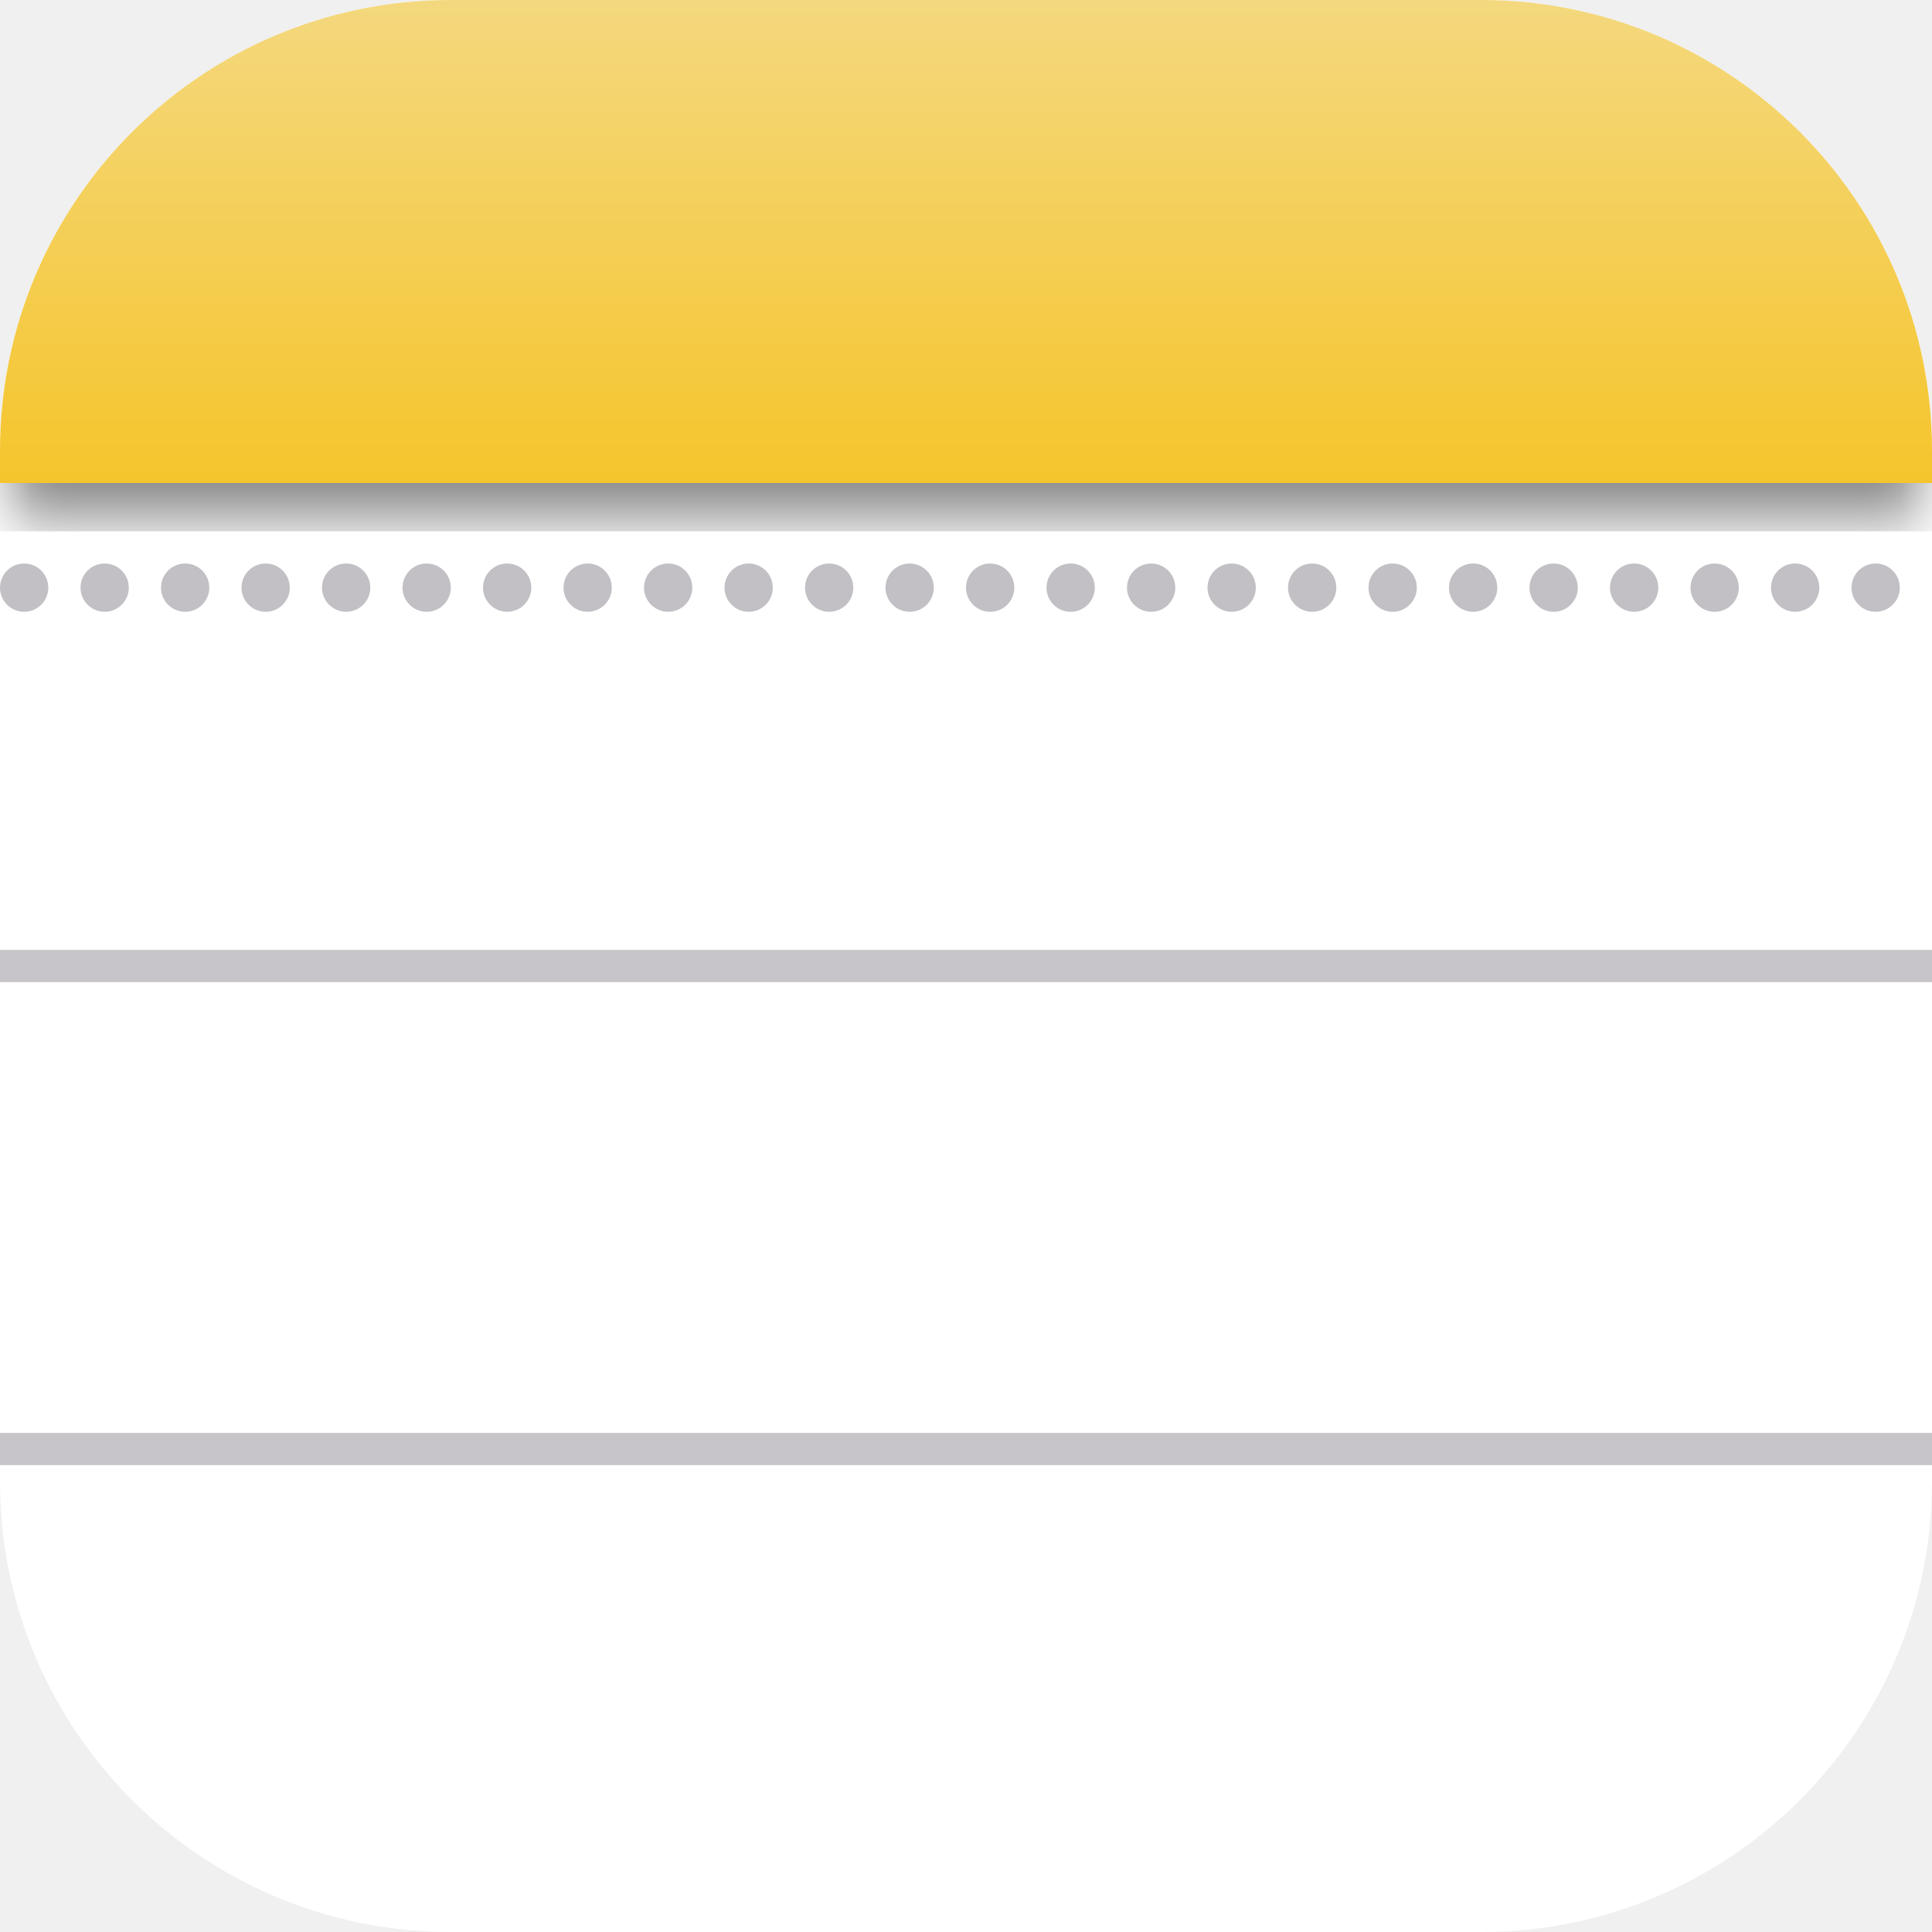
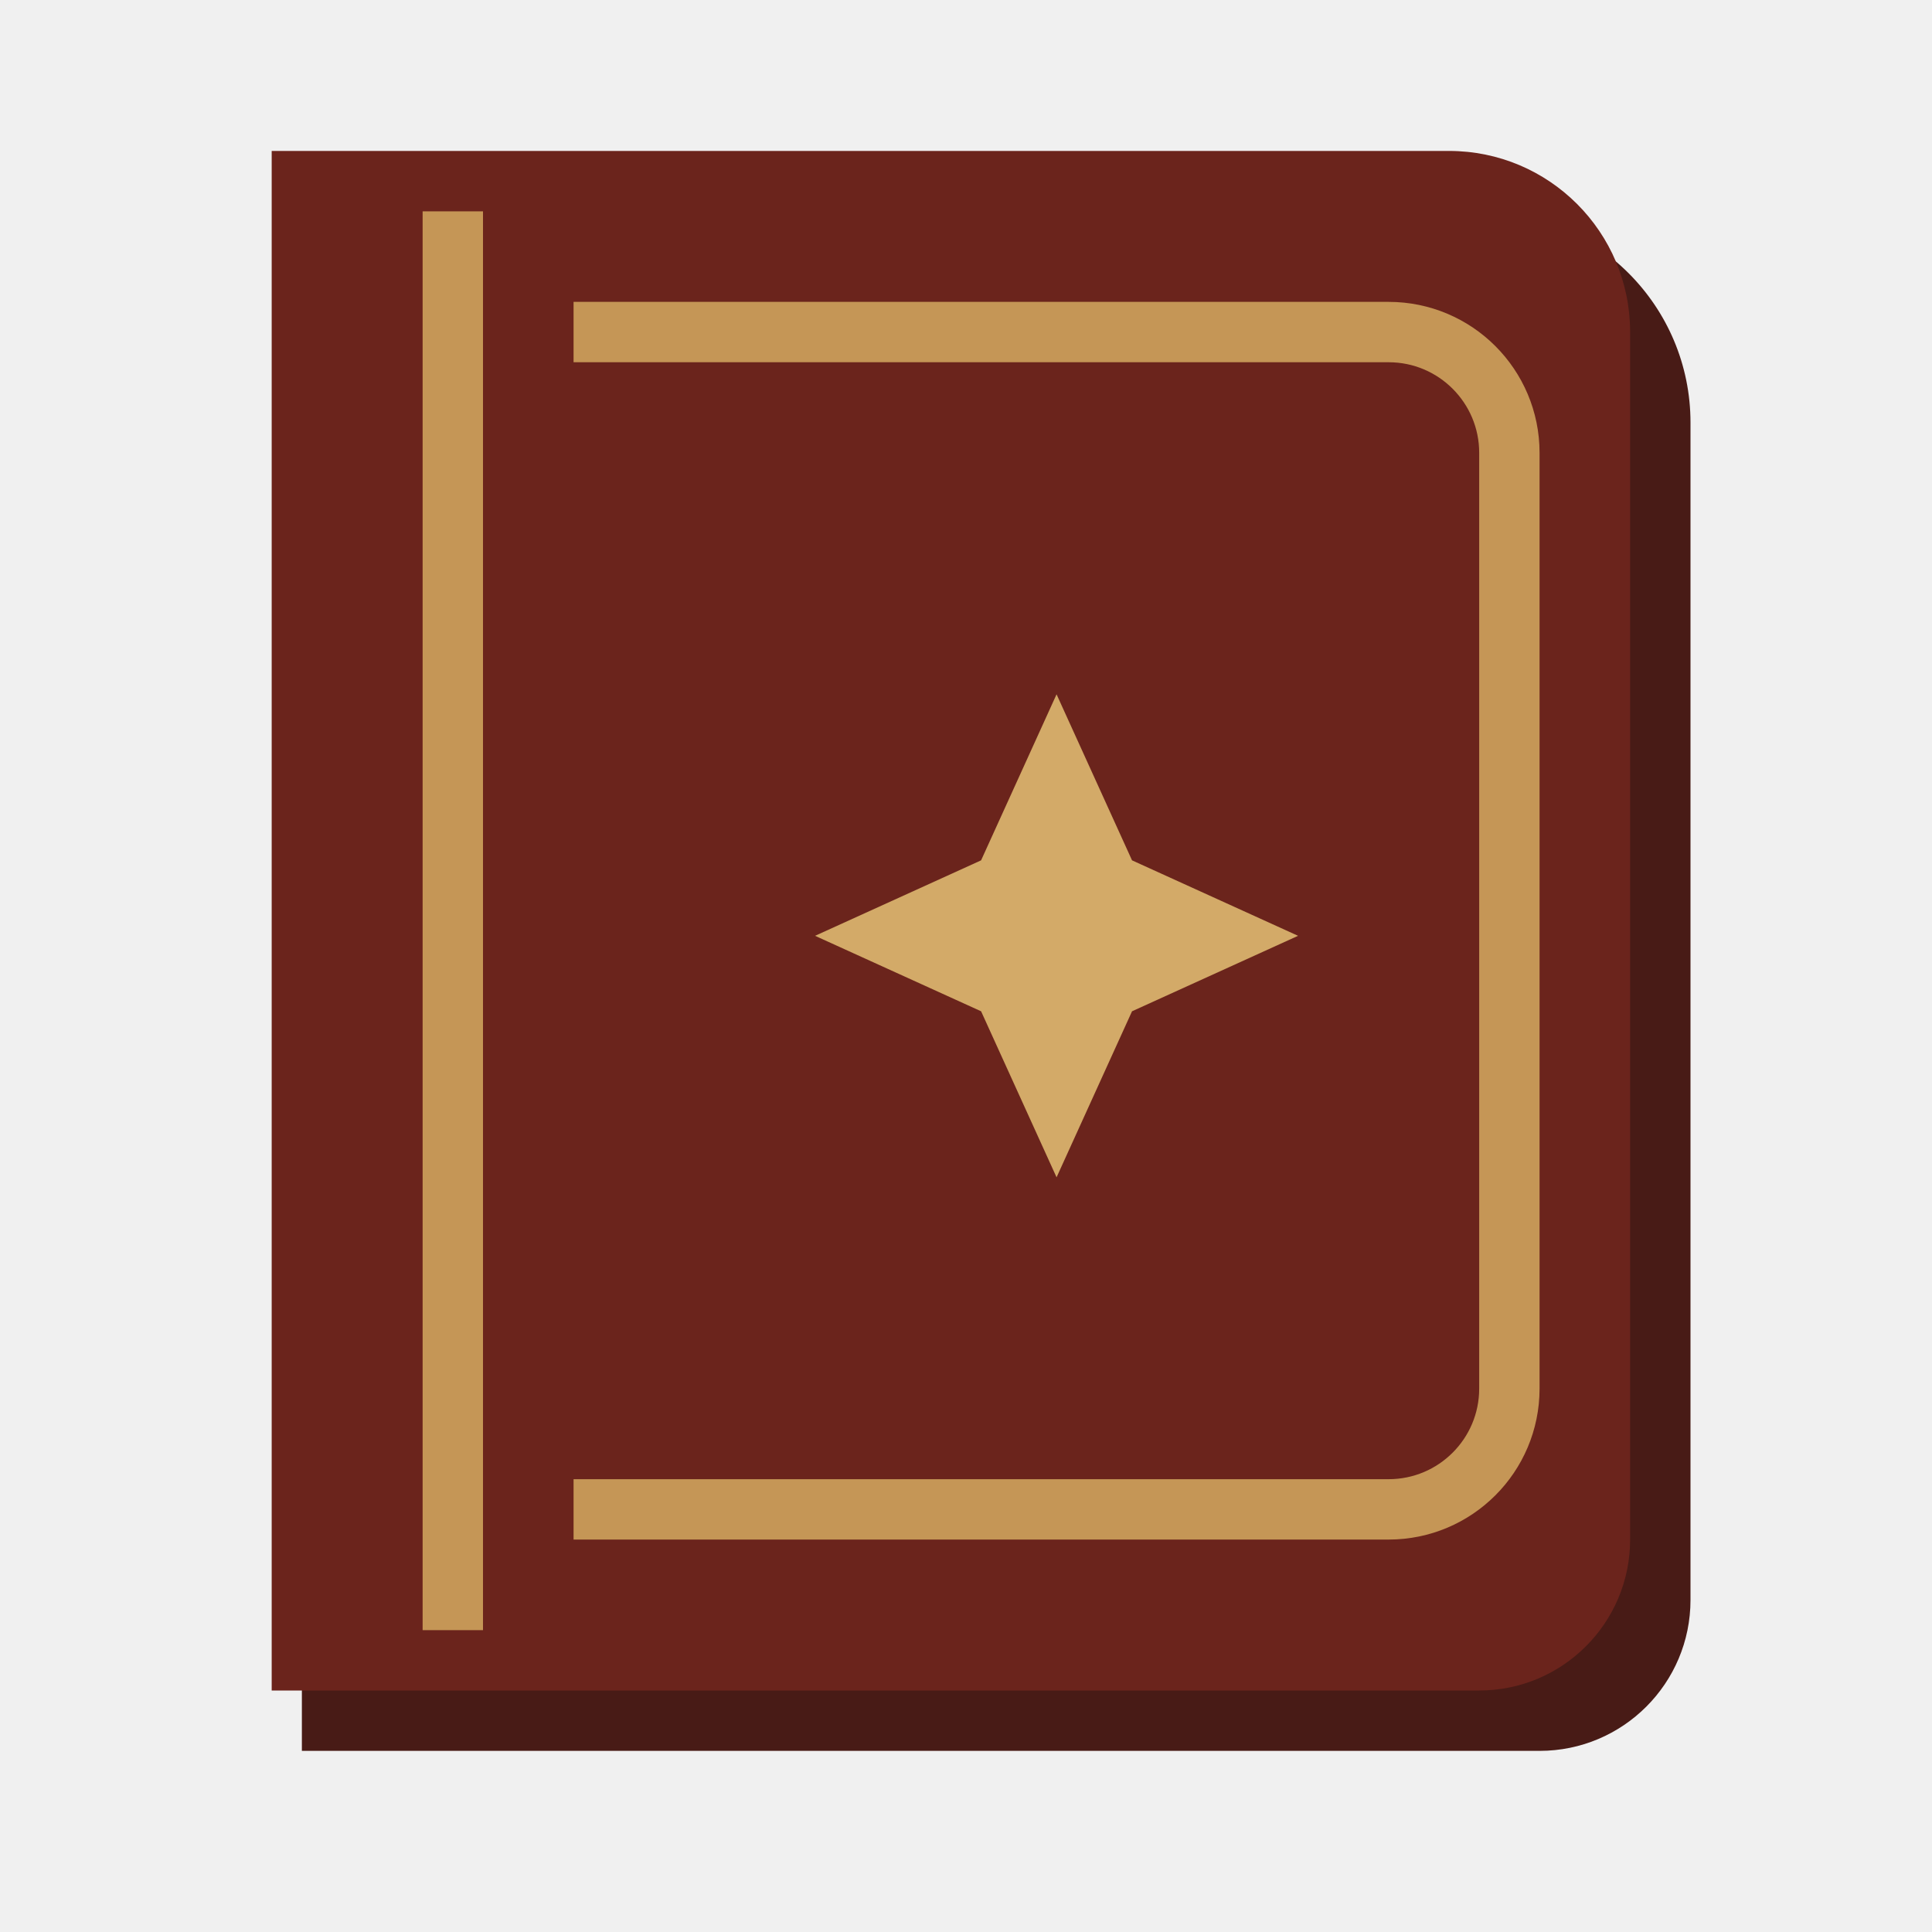
- <svg xmlns="http://www.w3.org/2000/svg" xmlns:xlink="http://www.w3.org/1999/xlink" width="120" height="120" viewBox="0 0 120 120">
-   <defs>
-     <linearGradient id="e" x1="50%" x2="50%" y1="0%" y2="100%">
-       <stop offset="0%" stop-color="#F4D87E" />
-       <stop offset="100%" stop-color="#F5C52C" />
-     </linearGradient>
-     <filter id="c" width="110.2%" height="146.7%" x="-5.1%" y="-16.7%" filterUnits="objectBoundingBox">
-       <feOffset dy="2" in="SourceAlpha" result="shadowOffsetOuter1" />
-       <feGaussianBlur in="shadowOffsetOuter1" result="shadowBlurOuter1" stdDeviation="2" />
-       <feColorMatrix in="shadowBlurOuter1" values="0 0 0 0 0 0 0 0 0 0 0 0 0 0 0 0 0 0 0.5 0" />
-     </filter>
-     <rect id="a" width="120" height="120" x="0" y="0" rx="28" />
-     <path id="d" d="M-9 0h137v30H-9z" />
-   </defs>
-   <g fill="none" fill-rule="evenodd">
-     <mask id="b" fill="#fff">
-       <use xlink:href="#a" />
-     </mask>
-     <use fill="#FFF" xlink:href="#a" />
-     <g mask="url(#b)">
-       <use fill="#000" filter="url(#c)" xlink:href="#d" />
-       <use fill="url(#e)" xlink:href="#d" />
-     </g>
-     <path fill="#C7C5C9" d="M0 59h120v2H0zM0 89h120v2H0z" mask="url(#b)" />
-     <g fill="#C2C0C4" mask="url(#b)">
-       <g transform="translate(0 35)">
-         <circle cx="11.5" cy="1.5" r="1.5" />
-         <circle cx="16.5" cy="1.5" r="1.5" />
-         <circle cx="21.5" cy="1.5" r="1.5" />
-         <circle cx="26.5" cy="1.5" r="1.5" />
-         <circle cx="31.5" cy="1.5" r="1.5" />
-         <circle cx="36.5" cy="1.5" r="1.5" />
-         <circle cx="41.5" cy="1.5" r="1.5" />
-         <circle cx="46.5" cy="1.5" r="1.5" />
-         <circle cx="51.5" cy="1.5" r="1.5" />
-         <circle cx="56.5" cy="1.5" r="1.5" />
-         <circle cx="61.5" cy="1.5" r="1.5" />
-         <circle cx="66.5" cy="1.5" r="1.5" />
-         <circle cx="71.5" cy="1.5" r="1.5" />
-         <circle cx="76.5" cy="1.5" r="1.5" />
-         <circle cx="81.5" cy="1.5" r="1.5" />
-         <circle cx="86.5" cy="1.5" r="1.5" />
-         <circle cx="91.5" cy="1.5" r="1.5" />
-         <circle cx="96.5" cy="1.5" r="1.5" />
-         <circle cx="101.5" cy="1.5" r="1.5" />
-         <circle cx="106.5" cy="1.5" r="1.5" />
-         <circle cx="111.5" cy="1.5" r="1.5" />
-         <circle cx="116.5" cy="1.5" r="1.5" />
-         <circle cx="6.5" cy="1.5" r="1.5" />
-         <circle cx="1.5" cy="1.5" r="1.5" />
-       </g>
-     </g>
-   </g>
+ <svg xmlns="http://www.w3.org/2000/svg" viewBox="0 0 64 64">
+   <path fill="#481b16" d="M10 7h39a7 7 0 0 1 7 7v39a5 5 0 0 1-5 5H10z" />
+   <path fill="#6b241c" d="M9 5h39a6 6 0 0 1 6 6v40a5 5 0 0 1-5 5H9z" />
+   <path fill="none" stroke="#c59656" stroke-width="2" d="M15 7v47M19 11h27a4 4 0 0 1 4 4v31a4 4 0 0 1-4 4H19" />
+   <path fill="#d3aa68" d="m35 23 2.5 5.5L43 31l-5.5 2.5L35 39l-2.5-5.5L27 31l5.5-2.5z" />
</svg>
